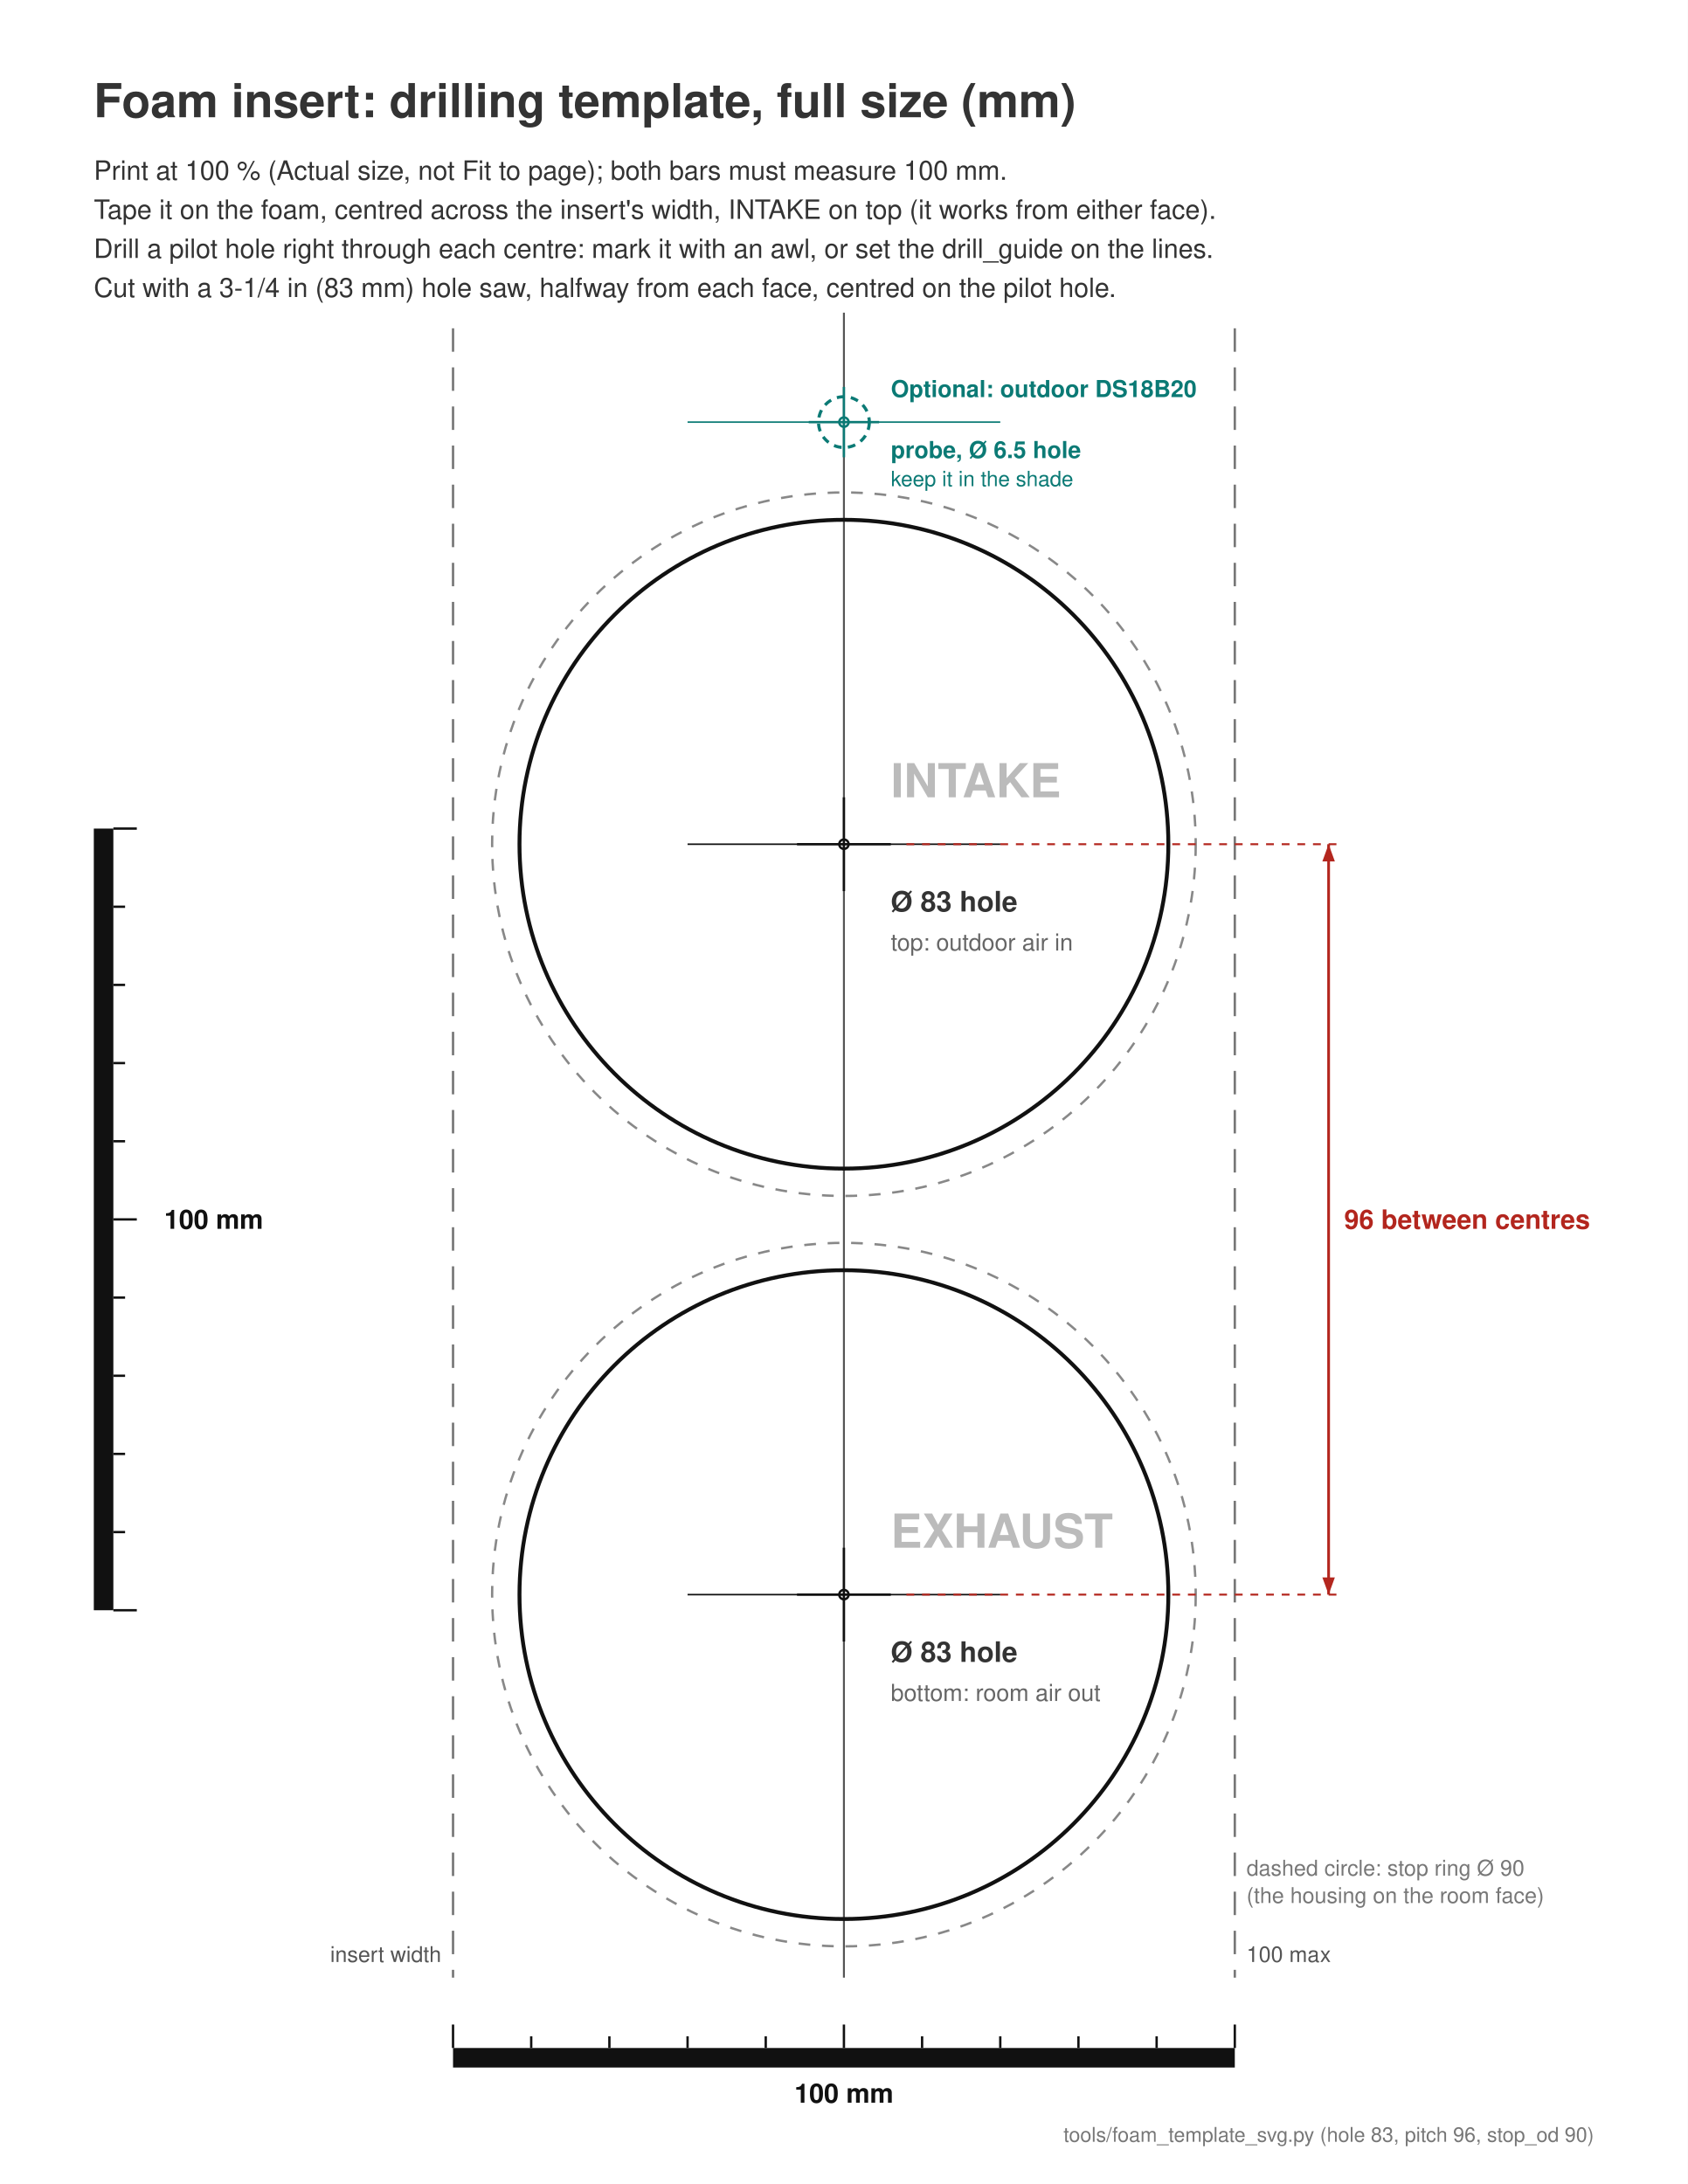
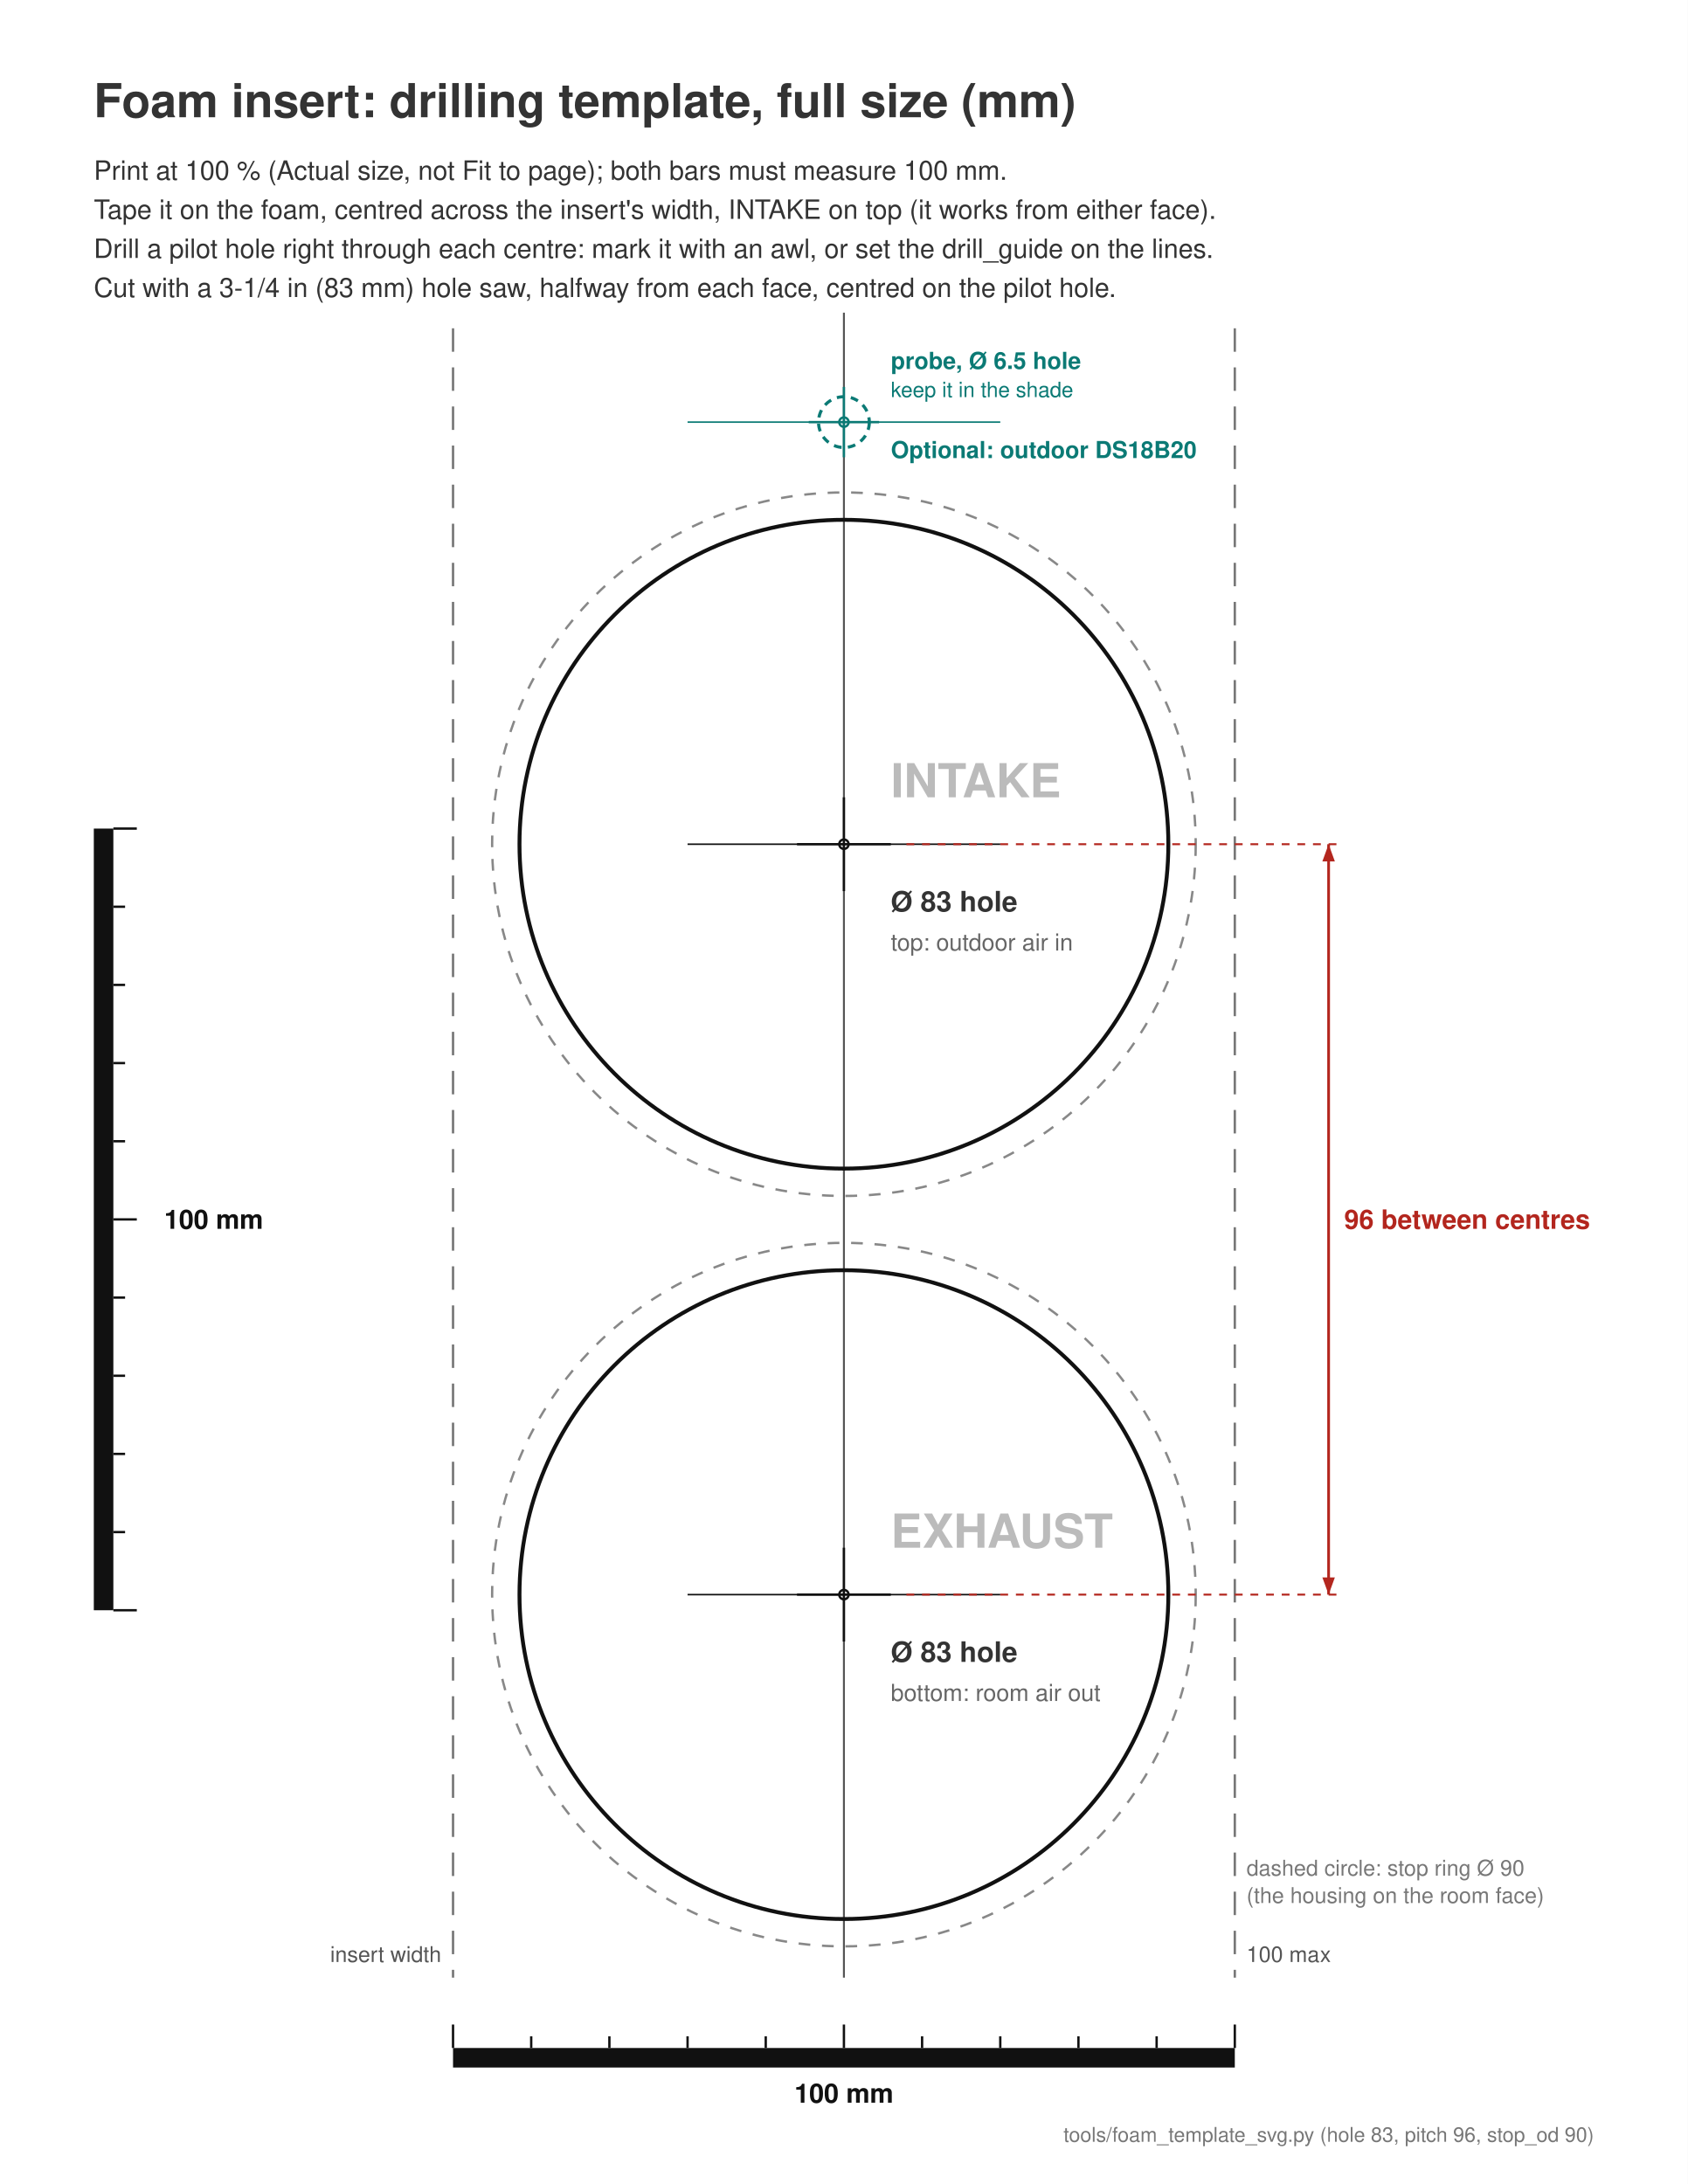
<svg xmlns="http://www.w3.org/2000/svg" width="215.9mm" height="279.4mm" viewBox="0 0 215.9 279.4" font-family="Segoe UI, Helvetica, Arial, sans-serif">
  <rect width="215.9" height="279.4" fill="#ffffff" />
  <text x="12.00" y="15.00" font-size="6" text-anchor="start" fill="#333333" font-weight="bold">Foam insert: drilling template, full size (mm)</text>
  <text x="12.00" y="23.00" font-size="3.4" text-anchor="start" fill="#333333" font-weight="normal">Print at 100 % (Actual size, not Fit to page); both bars must measure 100 mm.</text>
  <text x="12.00" y="28.00" font-size="3.4" text-anchor="start" fill="#333333" font-weight="normal">Tape it on the foam, centred across the insert's width, INTAKE on top (it works from either face).</text>
  <text x="12.00" y="33.00" font-size="3.4" text-anchor="start" fill="#333333" font-weight="normal">Drill a pilot hole right through each centre: mark it with an awl, or set the drill_guide on the lines.</text>
  <text x="12.00" y="38.00" font-size="3.4" text-anchor="start" fill="#333333" font-weight="normal">Cut with a 3-1/4 in (83 mm) hole saw, halfway from each face, centred on the pilot hole.</text>
  <line x1="107.95" y1="40.00" x2="107.95" y2="253.00" stroke="#555" stroke-width="0.25" />
  <line x1="57.95" y1="42.00" x2="57.95" y2="253.00" stroke="#777" stroke-width="0.3" stroke-dasharray="3,2" />
  <line x1="157.95" y1="42.00" x2="157.95" y2="253.00" stroke="#777" stroke-width="0.3" stroke-dasharray="3,2" />
  <text x="159.45" y="251.00" font-size="2.8" text-anchor="start" fill="#555" font-weight="normal">100 max</text>
  <text x="56.45" y="251.00" font-size="2.8" text-anchor="end" fill="#555" font-weight="normal">insert width</text>
  <circle cx="107.95" cy="108.00" r="45.00" fill="none" stroke="#888" stroke-width="0.3" stroke-dasharray="1.5,1.5" />
  <circle cx="107.95" cy="108.00" r="41.50" fill="none" stroke="#111111" stroke-width="0.5" />
  <line x1="101.95" y1="108.00" x2="113.95" y2="108.00" stroke="#111111" stroke-width="0.3" />
  <line x1="107.95" y1="102.00" x2="107.95" y2="114.00" stroke="#111111" stroke-width="0.3" />
  <line x1="87.95" y1="108.00" x2="127.95" y2="108.00" stroke="#111111" stroke-width="0.2" />
  <circle cx="107.95" cy="108.00" r="0.60" fill="none" stroke="#111111" stroke-width="0.3" />
  <text x="113.95" y="102.00" font-size="6" text-anchor="start" fill="#bbbbbb" font-weight="bold">INTAKE</text>
  <text x="113.95" y="116.60" font-size="3.6" text-anchor="start" fill="#333333" font-weight="bold">Ø 83 hole</text>
  <text x="113.95" y="121.60" font-size="3" text-anchor="start" fill="#666" font-weight="normal">top: outdoor air in</text>
  <circle cx="107.95" cy="204.00" r="45.00" fill="none" stroke="#888" stroke-width="0.3" stroke-dasharray="1.5,1.5" />
  <circle cx="107.95" cy="204.00" r="41.50" fill="none" stroke="#111111" stroke-width="0.5" />
  <line x1="101.95" y1="204.00" x2="113.95" y2="204.00" stroke="#111111" stroke-width="0.3" />
  <line x1="107.95" y1="198.00" x2="107.95" y2="210.00" stroke="#111111" stroke-width="0.3" />
  <line x1="87.95" y1="204.00" x2="127.95" y2="204.00" stroke="#111111" stroke-width="0.2" />
  <circle cx="107.95" cy="204.00" r="0.60" fill="none" stroke="#111111" stroke-width="0.3" />
  <text x="113.95" y="198.00" font-size="6" text-anchor="start" fill="#bbbbbb" font-weight="bold">EXHAUST</text>
  <text x="113.95" y="212.60" font-size="3.6" text-anchor="start" fill="#333333" font-weight="bold">Ø 83 hole</text>
  <text x="113.95" y="217.60" font-size="3" text-anchor="start" fill="#666" font-weight="normal">bottom: room air out</text>
  <text x="159.45" y="239.95" font-size="2.8" text-anchor="start" fill="#777" font-weight="normal">dashed circle: stop ring Ø 90</text>
  <text x="159.45" y="243.45" font-size="2.8" text-anchor="start" fill="#777" font-weight="normal">(the housing on the room face)</text>
  <line x1="115.95" y1="108.00" x2="171.95" y2="108.00" stroke="#b3261e" stroke-width="0.25" stroke-dasharray="1,1" />
  <line x1="115.95" y1="204.00" x2="171.95" y2="204.00" stroke="#b3261e" stroke-width="0.25" stroke-dasharray="1,1" />
  <line x1="169.95" y1="108.00" x2="169.95" y2="204.00" stroke="#b3261e" stroke-width="0.35" />
  <polygon points="169.95,108.00 170.75,110.20 169.15,110.20" fill="#b3261e" />
  <polygon points="169.95,204.00 169.15,201.80 170.75,201.80" fill="#b3261e" />
  <text x="171.95" y="157.20" font-size="3.4" text-anchor="start" fill="#b3261e" font-weight="bold">96 between centres</text>
  <circle cx="107.95" cy="54.00" r="3.25" fill="none" stroke="#0b7a75" stroke-width="0.4" stroke-dasharray="1,0.8" />
  <line x1="103.45" y1="54.00" x2="112.45" y2="54.00" stroke="#0b7a75" stroke-width="0.3" />
  <line x1="107.95" y1="49.50" x2="107.95" y2="58.50" stroke="#0b7a75" stroke-width="0.3" />
  <line x1="87.95" y1="54.00" x2="127.95" y2="54.00" stroke="#0b7a75" stroke-width="0.2" />
  <circle cx="107.95" cy="54.00" r="0.60" fill="none" stroke="#0b7a75" stroke-width="0.3" />
-   <text x="113.95" y="50.80" font-size="3.0" text-anchor="start" fill="#0b7a75" font-weight="bold">Optional: outdoor DS18B20</text>
-   <text x="113.95" y="58.60" font-size="3.0" text-anchor="start" fill="#0b7a75" font-weight="bold">probe, Ø 6.5 hole</text>
-   <text x="113.95" y="62.20" font-size="2.7" text-anchor="start" fill="#0b7a75" font-weight="normal">keep it in the shade</text>
+   <text x="113.95" y="58.60" font-size="3.0" text-anchor="start" fill="#0b7a75" font-weight="bold">Optional: outdoor DS18B20</text>
+   <text x="113.95" y="47.20" font-size="3.0" text-anchor="start" fill="#0b7a75" font-weight="bold">probe, Ø 6.5 hole</text>
+   <text x="113.95" y="50.80" font-size="2.7" text-anchor="start" fill="#0b7a75" font-weight="normal">keep it in the shade</text>
  <rect x="57.95" y="262" width="100" height="2.5" fill="#111" />
  <line x1="57.95" y1="259.00" x2="57.95" y2="262.00" stroke="#111111" stroke-width="0.3" />
  <line x1="67.95" y1="260.50" x2="67.95" y2="262.00" stroke="#111111" stroke-width="0.3" />
  <line x1="77.95" y1="260.50" x2="77.95" y2="262.00" stroke="#111111" stroke-width="0.3" />
  <line x1="87.95" y1="260.50" x2="87.95" y2="262.00" stroke="#111111" stroke-width="0.3" />
  <line x1="97.95" y1="260.50" x2="97.95" y2="262.00" stroke="#111111" stroke-width="0.3" />
  <line x1="107.95" y1="259.00" x2="107.95" y2="262.00" stroke="#111111" stroke-width="0.3" />
  <line x1="117.95" y1="260.50" x2="117.95" y2="262.00" stroke="#111111" stroke-width="0.3" />
  <line x1="127.95" y1="260.50" x2="127.95" y2="262.00" stroke="#111111" stroke-width="0.3" />
  <line x1="137.95" y1="260.50" x2="137.95" y2="262.00" stroke="#111111" stroke-width="0.3" />
  <line x1="147.95" y1="260.50" x2="147.95" y2="262.00" stroke="#111111" stroke-width="0.3" />
  <line x1="157.95" y1="259.00" x2="157.95" y2="262.00" stroke="#111111" stroke-width="0.3" />
  <text x="107.95" y="269.00" font-size="3.4" text-anchor="middle" fill="#111111" font-weight="bold">100 mm</text>
  <rect x="12" y="106.00" width="2.5" height="100" fill="#111" />
  <line x1="14.50" y1="106.00" x2="17.50" y2="106.00" stroke="#111111" stroke-width="0.3" />
  <line x1="14.50" y1="116.00" x2="16.00" y2="116.00" stroke="#111111" stroke-width="0.3" />
  <line x1="14.50" y1="126.00" x2="16.00" y2="126.00" stroke="#111111" stroke-width="0.3" />
  <line x1="14.50" y1="136.00" x2="16.00" y2="136.00" stroke="#111111" stroke-width="0.3" />
  <line x1="14.50" y1="146.00" x2="16.00" y2="146.00" stroke="#111111" stroke-width="0.3" />
  <line x1="14.50" y1="156.00" x2="17.50" y2="156.00" stroke="#111111" stroke-width="0.3" />
  <line x1="14.50" y1="166.00" x2="16.00" y2="166.00" stroke="#111111" stroke-width="0.3" />
  <line x1="14.50" y1="176.00" x2="16.00" y2="176.00" stroke="#111111" stroke-width="0.3" />
  <line x1="14.50" y1="186.00" x2="16.00" y2="186.00" stroke="#111111" stroke-width="0.3" />
  <line x1="14.50" y1="196.00" x2="16.00" y2="196.00" stroke="#111111" stroke-width="0.3" />
  <line x1="14.50" y1="206.00" x2="17.50" y2="206.00" stroke="#111111" stroke-width="0.3" />
  <text x="21.00" y="157.20" font-size="3.4" text-anchor="start" fill="#111111" font-weight="bold">100 mm</text>
  <text x="203.90" y="274.00" font-size="2.6" text-anchor="end" fill="#777" font-weight="normal">tools/foam_template_svg.py (hole 83, pitch 96, stop_od 90)</text>
</svg>
